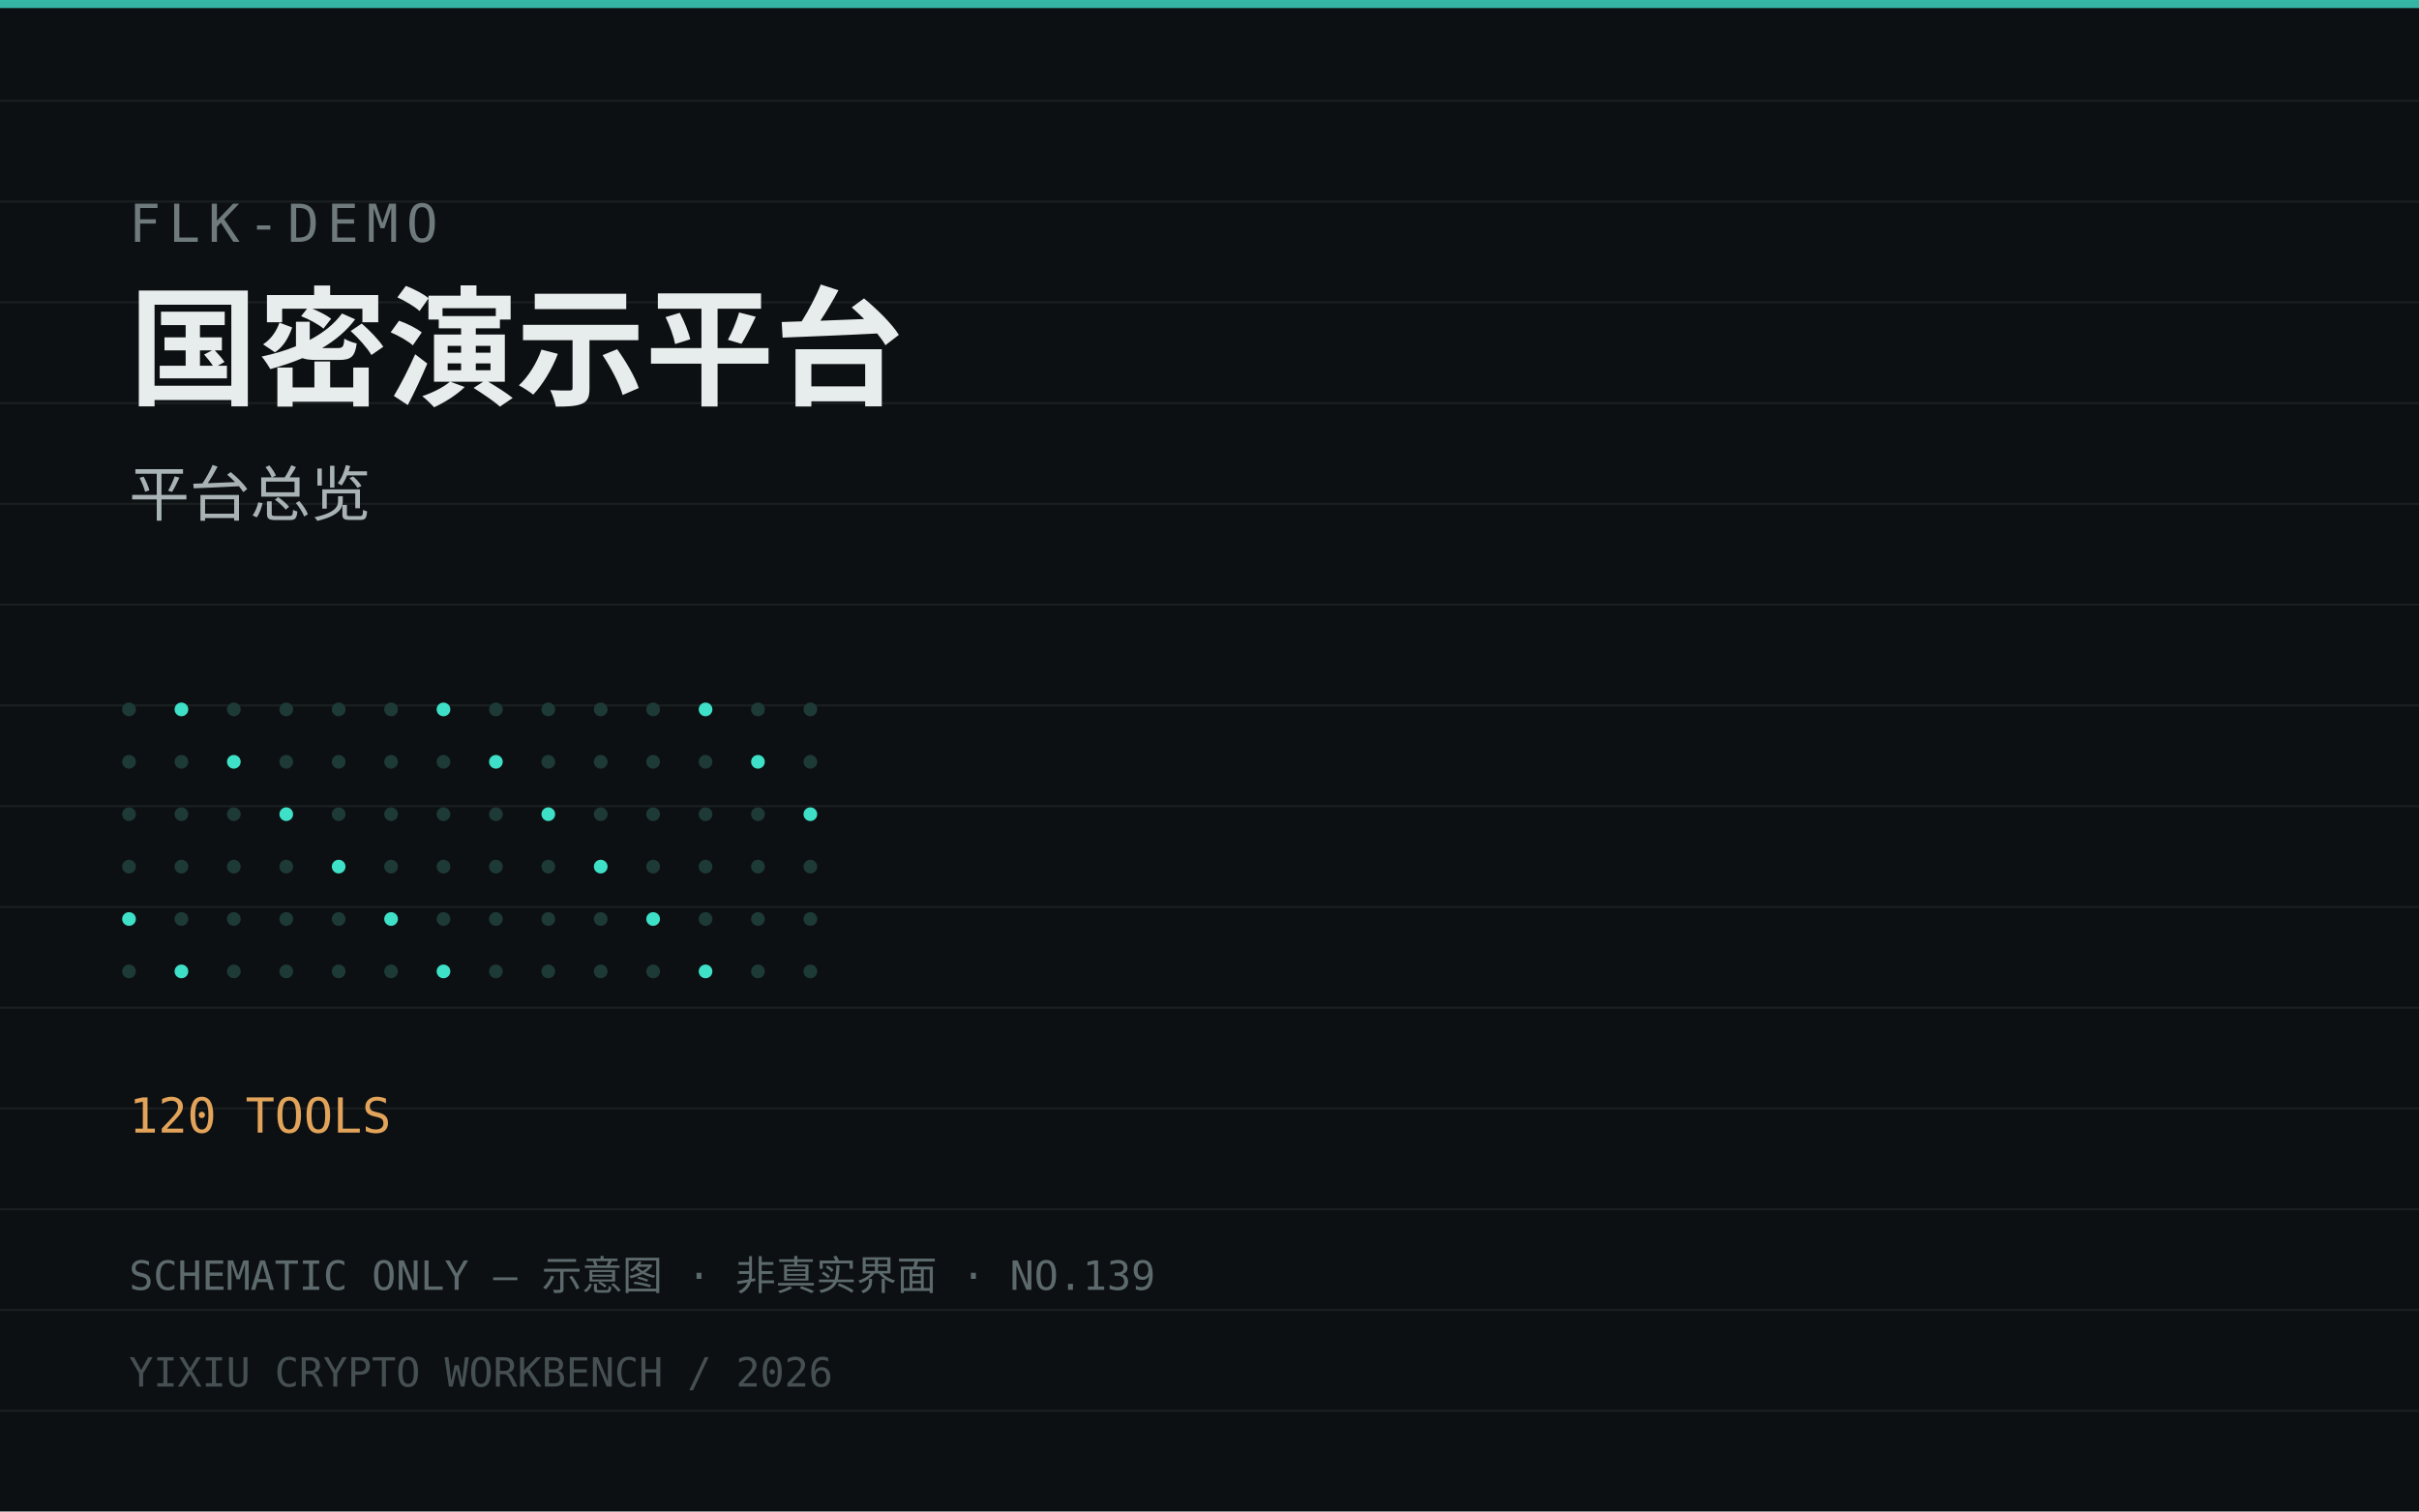
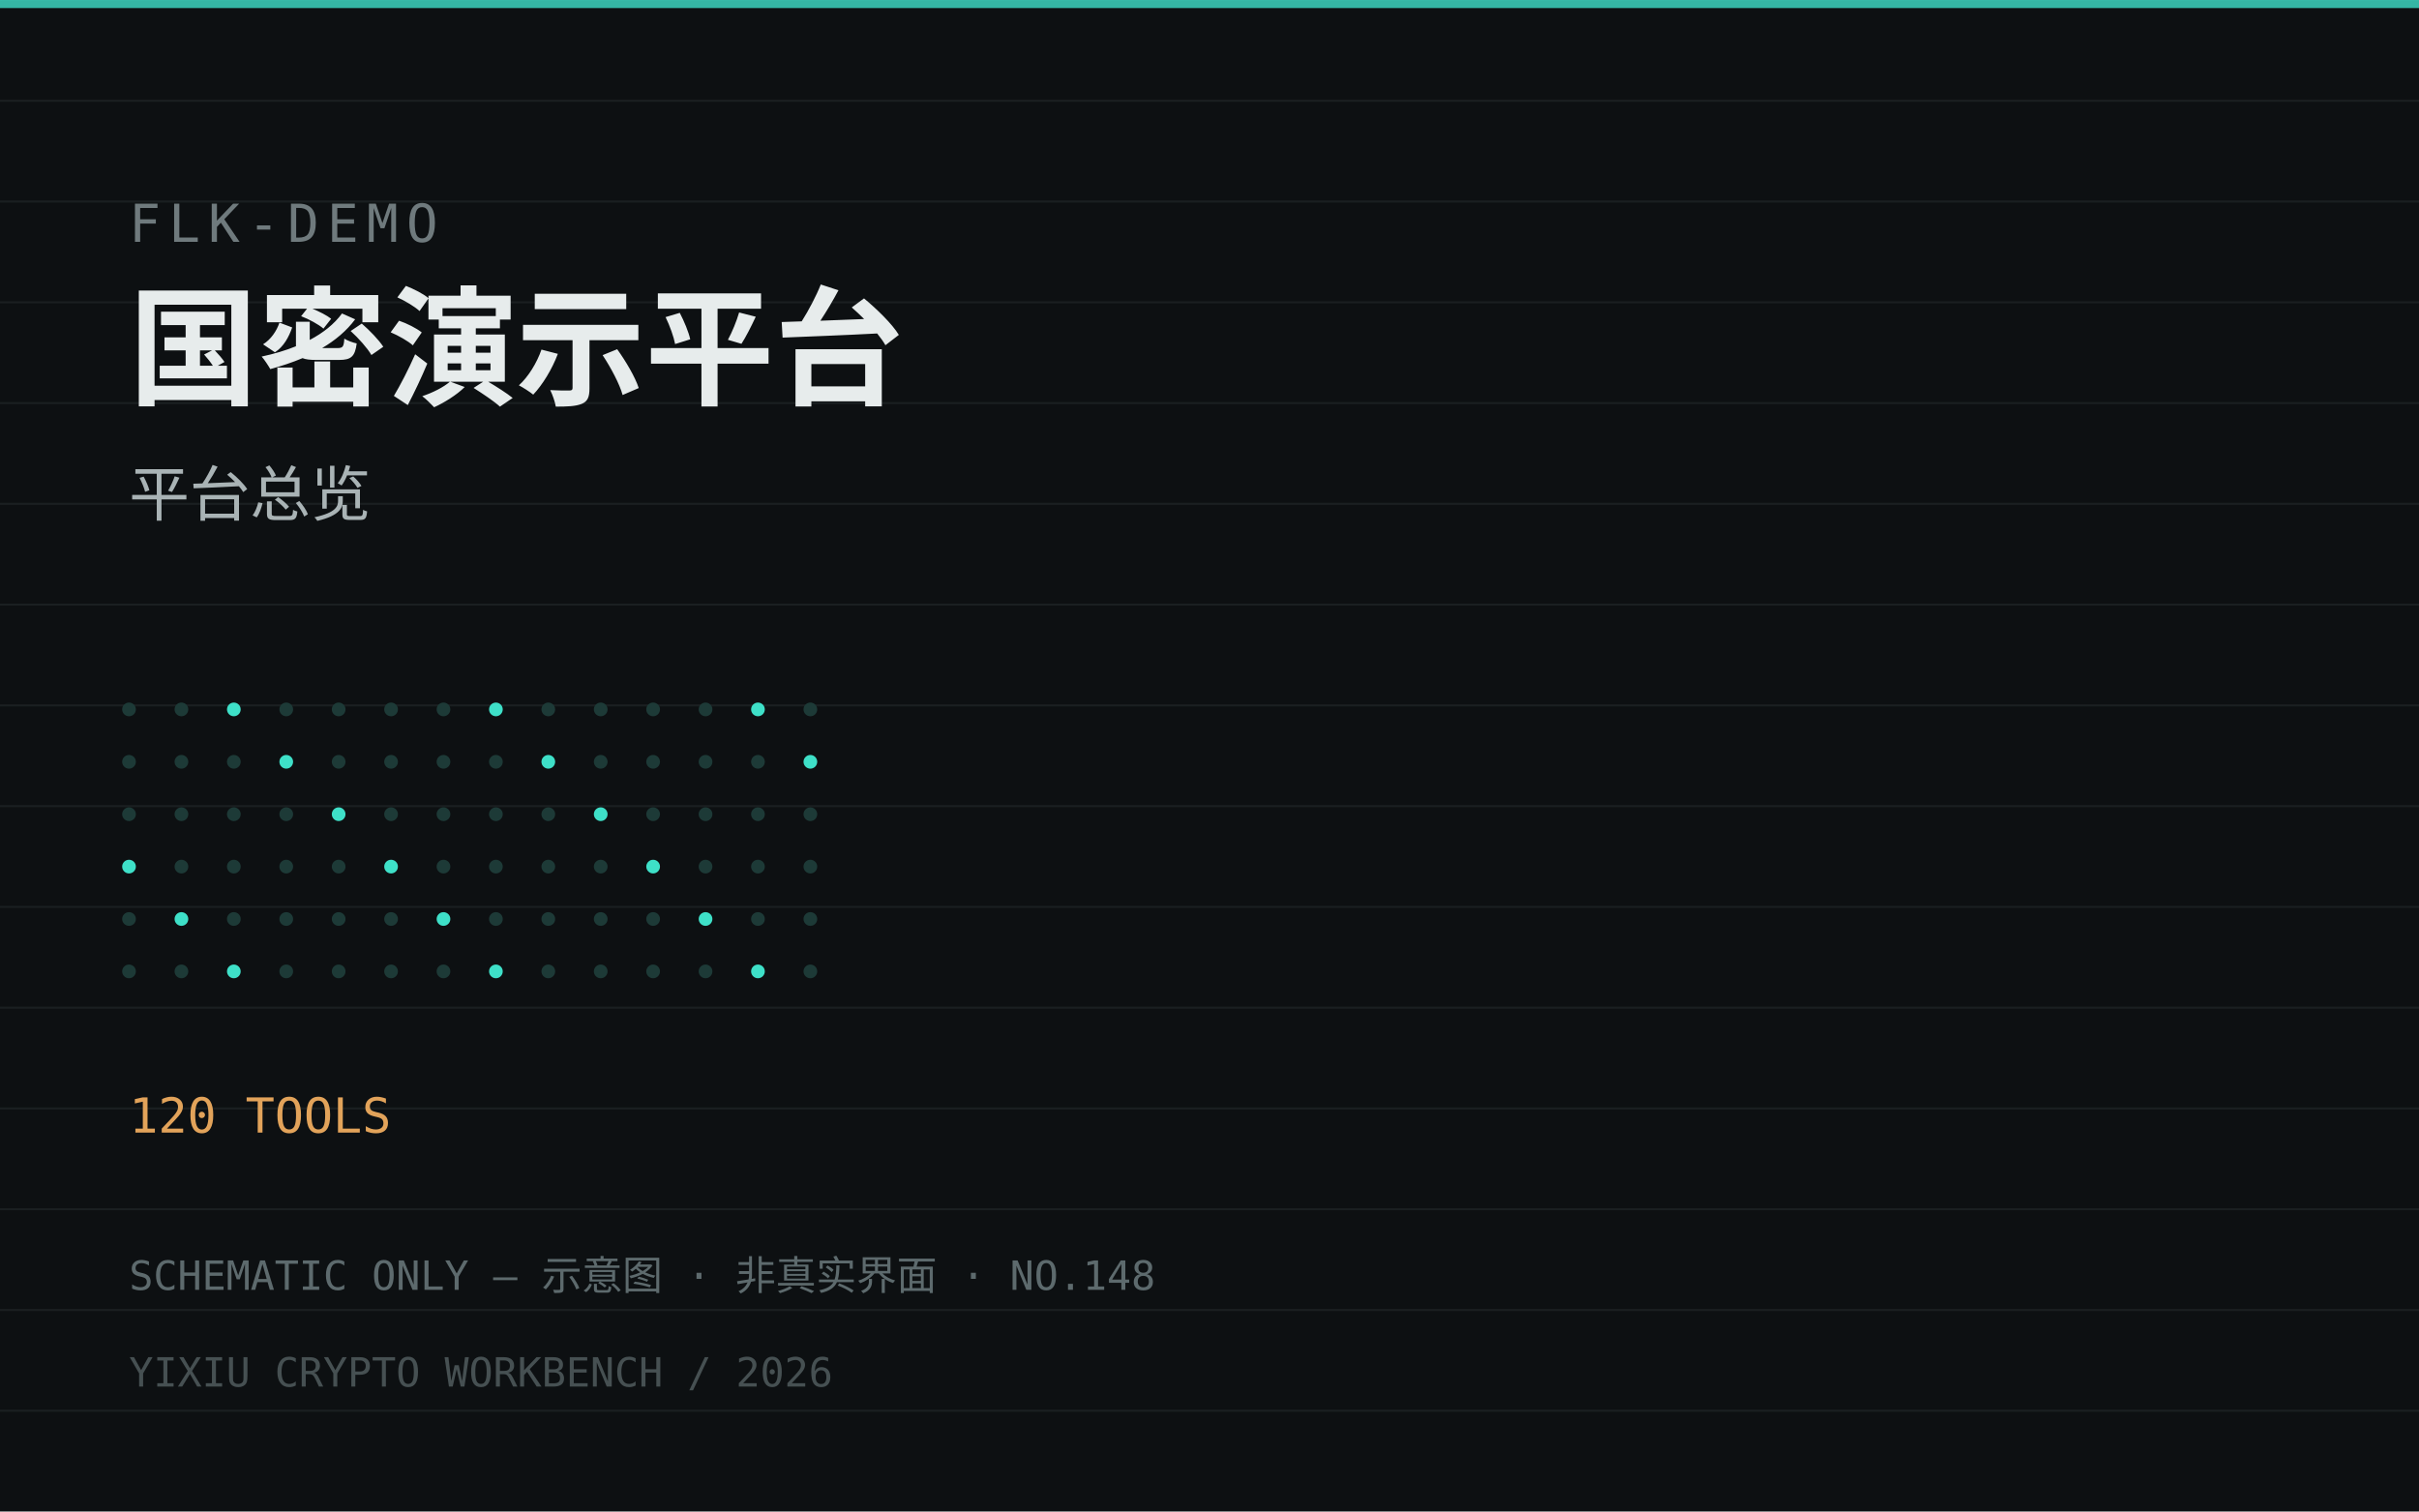
<svg xmlns="http://www.w3.org/2000/svg" width="1200" height="750" viewBox="0 0 1200 750" role="img" aria-label="国密演示平台 示意图">
  <rect width="1200" height="750" fill="#0d1012" />
  <g stroke="#1a1f21" stroke-width="1">
    <line x1="0" y1="0" x2="1200" y2="0" />
    <line x1="0" y1="50" x2="1200" y2="50" />
    <line x1="0" y1="100" x2="1200" y2="100" />
    <line x1="0" y1="150" x2="1200" y2="150" />
    <line x1="0" y1="200" x2="1200" y2="200" />
    <line x1="0" y1="250" x2="1200" y2="250" />
    <line x1="0" y1="300" x2="1200" y2="300" />
    <line x1="0" y1="350" x2="1200" y2="350" />
    <line x1="0" y1="400" x2="1200" y2="400" />
    <line x1="0" y1="450" x2="1200" y2="450" />
    <line x1="0" y1="500" x2="1200" y2="500" />
    <line x1="0" y1="550" x2="1200" y2="550" />
    <line x1="0" y1="600" x2="1200" y2="600" />
    <line x1="0" y1="650" x2="1200" y2="650" />
    <line x1="0" y1="700" x2="1200" y2="700" />
  </g>
  <rect x="0" y="0" width="1200" height="4" fill="#3ee0c8" opacity="0.8" />
  <text x="64" y="120" font-family="ui-monospace,Consolas,monospace" font-size="26" fill="#6f7a7d" letter-spacing="4">FLK-DEMO</text>
  <text x="64" y="196" font-family="system-ui,'PingFang SC','Microsoft YaHei',sans-serif" font-size="64" font-weight="700" fill="#e7ecec">国密演示平台</text>
  <text x="64" y="256" font-family="system-ui,'PingFang SC','Microsoft YaHei',sans-serif" font-size="30" fill="#a9b3b5">平台总览</text>
  <circle cx="64" cy="352" r="3.4" fill="#1d3a37" />
-   <circle cx="90" cy="352" r="3.4" fill="#3ee0c8" />
-   <circle cx="116" cy="352" r="3.4" fill="#1d3a37" />
+   <circle cx="90" cy="352" r="3.4" fill="#1d3a37" />
+   <circle cx="116" cy="352" r="3.4" fill="#3ee0c8" />
  <circle cx="142" cy="352" r="3.4" fill="#1d3a37" />
  <circle cx="168" cy="352" r="3.4" fill="#1d3a37" />
  <circle cx="194" cy="352" r="3.4" fill="#1d3a37" />
-   <circle cx="220" cy="352" r="3.4" fill="#3ee0c8" />
-   <circle cx="246" cy="352" r="3.4" fill="#1d3a37" />
+   <circle cx="220" cy="352" r="3.4" fill="#1d3a37" />
+   <circle cx="246" cy="352" r="3.4" fill="#3ee0c8" />
  <circle cx="272" cy="352" r="3.4" fill="#1d3a37" />
  <circle cx="298" cy="352" r="3.4" fill="#1d3a37" />
  <circle cx="324" cy="352" r="3.4" fill="#1d3a37" />
-   <circle cx="350" cy="352" r="3.4" fill="#3ee0c8" />
-   <circle cx="376" cy="352" r="3.4" fill="#1d3a37" />
+   <circle cx="350" cy="352" r="3.4" fill="#1d3a37" />
+   <circle cx="376" cy="352" r="3.4" fill="#3ee0c8" />
  <circle cx="402" cy="352" r="3.4" fill="#1d3a37" />
  <circle cx="64" cy="378" r="3.4" fill="#1d3a37" />
  <circle cx="90" cy="378" r="3.4" fill="#1d3a37" />
-   <circle cx="116" cy="378" r="3.4" fill="#3ee0c8" />
-   <circle cx="142" cy="378" r="3.4" fill="#1d3a37" />
+   <circle cx="116" cy="378" r="3.4" fill="#1d3a37" />
+   <circle cx="142" cy="378" r="3.4" fill="#3ee0c8" />
  <circle cx="168" cy="378" r="3.4" fill="#1d3a37" />
  <circle cx="194" cy="378" r="3.4" fill="#1d3a37" />
  <circle cx="220" cy="378" r="3.4" fill="#1d3a37" />
-   <circle cx="246" cy="378" r="3.4" fill="#3ee0c8" />
-   <circle cx="272" cy="378" r="3.4" fill="#1d3a37" />
+   <circle cx="246" cy="378" r="3.4" fill="#1d3a37" />
+   <circle cx="272" cy="378" r="3.4" fill="#3ee0c8" />
  <circle cx="298" cy="378" r="3.4" fill="#1d3a37" />
  <circle cx="324" cy="378" r="3.4" fill="#1d3a37" />
  <circle cx="350" cy="378" r="3.4" fill="#1d3a37" />
-   <circle cx="376" cy="378" r="3.4" fill="#3ee0c8" />
-   <circle cx="402" cy="378" r="3.4" fill="#1d3a37" />
+   <circle cx="376" cy="378" r="3.4" fill="#1d3a37" />
+   <circle cx="402" cy="378" r="3.4" fill="#3ee0c8" />
  <circle cx="64" cy="404" r="3.4" fill="#1d3a37" />
  <circle cx="90" cy="404" r="3.4" fill="#1d3a37" />
  <circle cx="116" cy="404" r="3.4" fill="#1d3a37" />
-   <circle cx="142" cy="404" r="3.4" fill="#3ee0c8" />
-   <circle cx="168" cy="404" r="3.4" fill="#1d3a37" />
+   <circle cx="142" cy="404" r="3.4" fill="#1d3a37" />
+   <circle cx="168" cy="404" r="3.4" fill="#3ee0c8" />
  <circle cx="194" cy="404" r="3.4" fill="#1d3a37" />
  <circle cx="220" cy="404" r="3.4" fill="#1d3a37" />
  <circle cx="246" cy="404" r="3.4" fill="#1d3a37" />
-   <circle cx="272" cy="404" r="3.4" fill="#3ee0c8" />
-   <circle cx="298" cy="404" r="3.4" fill="#1d3a37" />
+   <circle cx="272" cy="404" r="3.4" fill="#1d3a37" />
+   <circle cx="298" cy="404" r="3.4" fill="#3ee0c8" />
  <circle cx="324" cy="404" r="3.4" fill="#1d3a37" />
  <circle cx="350" cy="404" r="3.4" fill="#1d3a37" />
  <circle cx="376" cy="404" r="3.4" fill="#1d3a37" />
-   <circle cx="402" cy="404" r="3.4" fill="#3ee0c8" />
-   <circle cx="64" cy="430" r="3.4" fill="#1d3a37" />
+   <circle cx="402" cy="404" r="3.4" fill="#1d3a37" />
+   <circle cx="64" cy="430" r="3.4" fill="#3ee0c8" />
  <circle cx="90" cy="430" r="3.4" fill="#1d3a37" />
  <circle cx="116" cy="430" r="3.4" fill="#1d3a37" />
  <circle cx="142" cy="430" r="3.4" fill="#1d3a37" />
-   <circle cx="168" cy="430" r="3.4" fill="#3ee0c8" />
-   <circle cx="194" cy="430" r="3.4" fill="#1d3a37" />
+   <circle cx="168" cy="430" r="3.4" fill="#1d3a37" />
+   <circle cx="194" cy="430" r="3.4" fill="#3ee0c8" />
  <circle cx="220" cy="430" r="3.4" fill="#1d3a37" />
  <circle cx="246" cy="430" r="3.4" fill="#1d3a37" />
  <circle cx="272" cy="430" r="3.4" fill="#1d3a37" />
-   <circle cx="298" cy="430" r="3.4" fill="#3ee0c8" />
-   <circle cx="324" cy="430" r="3.4" fill="#1d3a37" />
+   <circle cx="298" cy="430" r="3.4" fill="#1d3a37" />
+   <circle cx="324" cy="430" r="3.4" fill="#3ee0c8" />
  <circle cx="350" cy="430" r="3.4" fill="#1d3a37" />
  <circle cx="376" cy="430" r="3.4" fill="#1d3a37" />
  <circle cx="402" cy="430" r="3.4" fill="#1d3a37" />
-   <circle cx="64" cy="456" r="3.4" fill="#3ee0c8" />
-   <circle cx="90" cy="456" r="3.4" fill="#1d3a37" />
+   <circle cx="64" cy="456" r="3.4" fill="#1d3a37" />
+   <circle cx="90" cy="456" r="3.4" fill="#3ee0c8" />
  <circle cx="116" cy="456" r="3.4" fill="#1d3a37" />
  <circle cx="142" cy="456" r="3.4" fill="#1d3a37" />
  <circle cx="168" cy="456" r="3.4" fill="#1d3a37" />
-   <circle cx="194" cy="456" r="3.4" fill="#3ee0c8" />
-   <circle cx="220" cy="456" r="3.4" fill="#1d3a37" />
+   <circle cx="194" cy="456" r="3.4" fill="#1d3a37" />
+   <circle cx="220" cy="456" r="3.4" fill="#3ee0c8" />
  <circle cx="246" cy="456" r="3.4" fill="#1d3a37" />
  <circle cx="272" cy="456" r="3.4" fill="#1d3a37" />
  <circle cx="298" cy="456" r="3.4" fill="#1d3a37" />
-   <circle cx="324" cy="456" r="3.4" fill="#3ee0c8" />
-   <circle cx="350" cy="456" r="3.4" fill="#1d3a37" />
+   <circle cx="324" cy="456" r="3.4" fill="#1d3a37" />
+   <circle cx="350" cy="456" r="3.4" fill="#3ee0c8" />
  <circle cx="376" cy="456" r="3.4" fill="#1d3a37" />
  <circle cx="402" cy="456" r="3.4" fill="#1d3a37" />
  <circle cx="64" cy="482" r="3.4" fill="#1d3a37" />
-   <circle cx="90" cy="482" r="3.4" fill="#3ee0c8" />
-   <circle cx="116" cy="482" r="3.4" fill="#1d3a37" />
+   <circle cx="90" cy="482" r="3.4" fill="#1d3a37" />
+   <circle cx="116" cy="482" r="3.4" fill="#3ee0c8" />
  <circle cx="142" cy="482" r="3.4" fill="#1d3a37" />
  <circle cx="168" cy="482" r="3.4" fill="#1d3a37" />
  <circle cx="194" cy="482" r="3.4" fill="#1d3a37" />
-   <circle cx="220" cy="482" r="3.4" fill="#3ee0c8" />
-   <circle cx="246" cy="482" r="3.4" fill="#1d3a37" />
+   <circle cx="220" cy="482" r="3.4" fill="#1d3a37" />
+   <circle cx="246" cy="482" r="3.4" fill="#3ee0c8" />
  <circle cx="272" cy="482" r="3.4" fill="#1d3a37" />
  <circle cx="298" cy="482" r="3.4" fill="#1d3a37" />
  <circle cx="324" cy="482" r="3.4" fill="#1d3a37" />
-   <circle cx="350" cy="482" r="3.4" fill="#3ee0c8" />
-   <circle cx="376" cy="482" r="3.4" fill="#1d3a37" />
+   <circle cx="350" cy="482" r="3.4" fill="#1d3a37" />
+   <circle cx="376" cy="482" r="3.4" fill="#3ee0c8" />
  <circle cx="402" cy="482" r="3.4" fill="#1d3a37" />
  <text x="64" y="562" font-family="ui-monospace,Consolas,monospace" font-size="24" fill="#e2a35a">120 TOOLS</text>
-   <text x="64" y="640" font-family="ui-monospace,Consolas,monospace" font-size="20" fill="#5d6a6d">SCHEMATIC ONLY — 示意图 · 非真实界面 · NO.139</text>
+   <text x="64" y="640" font-family="ui-monospace,Consolas,monospace" font-size="20" fill="#5d6a6d">SCHEMATIC ONLY — 示意图 · 非真实界面 · NO.148</text>
  <text x="64" y="688" font-family="ui-monospace,Consolas,monospace" font-size="20" fill="#465052">YIXIU CRYPTO WORKBENCH / 2026</text>
</svg>
